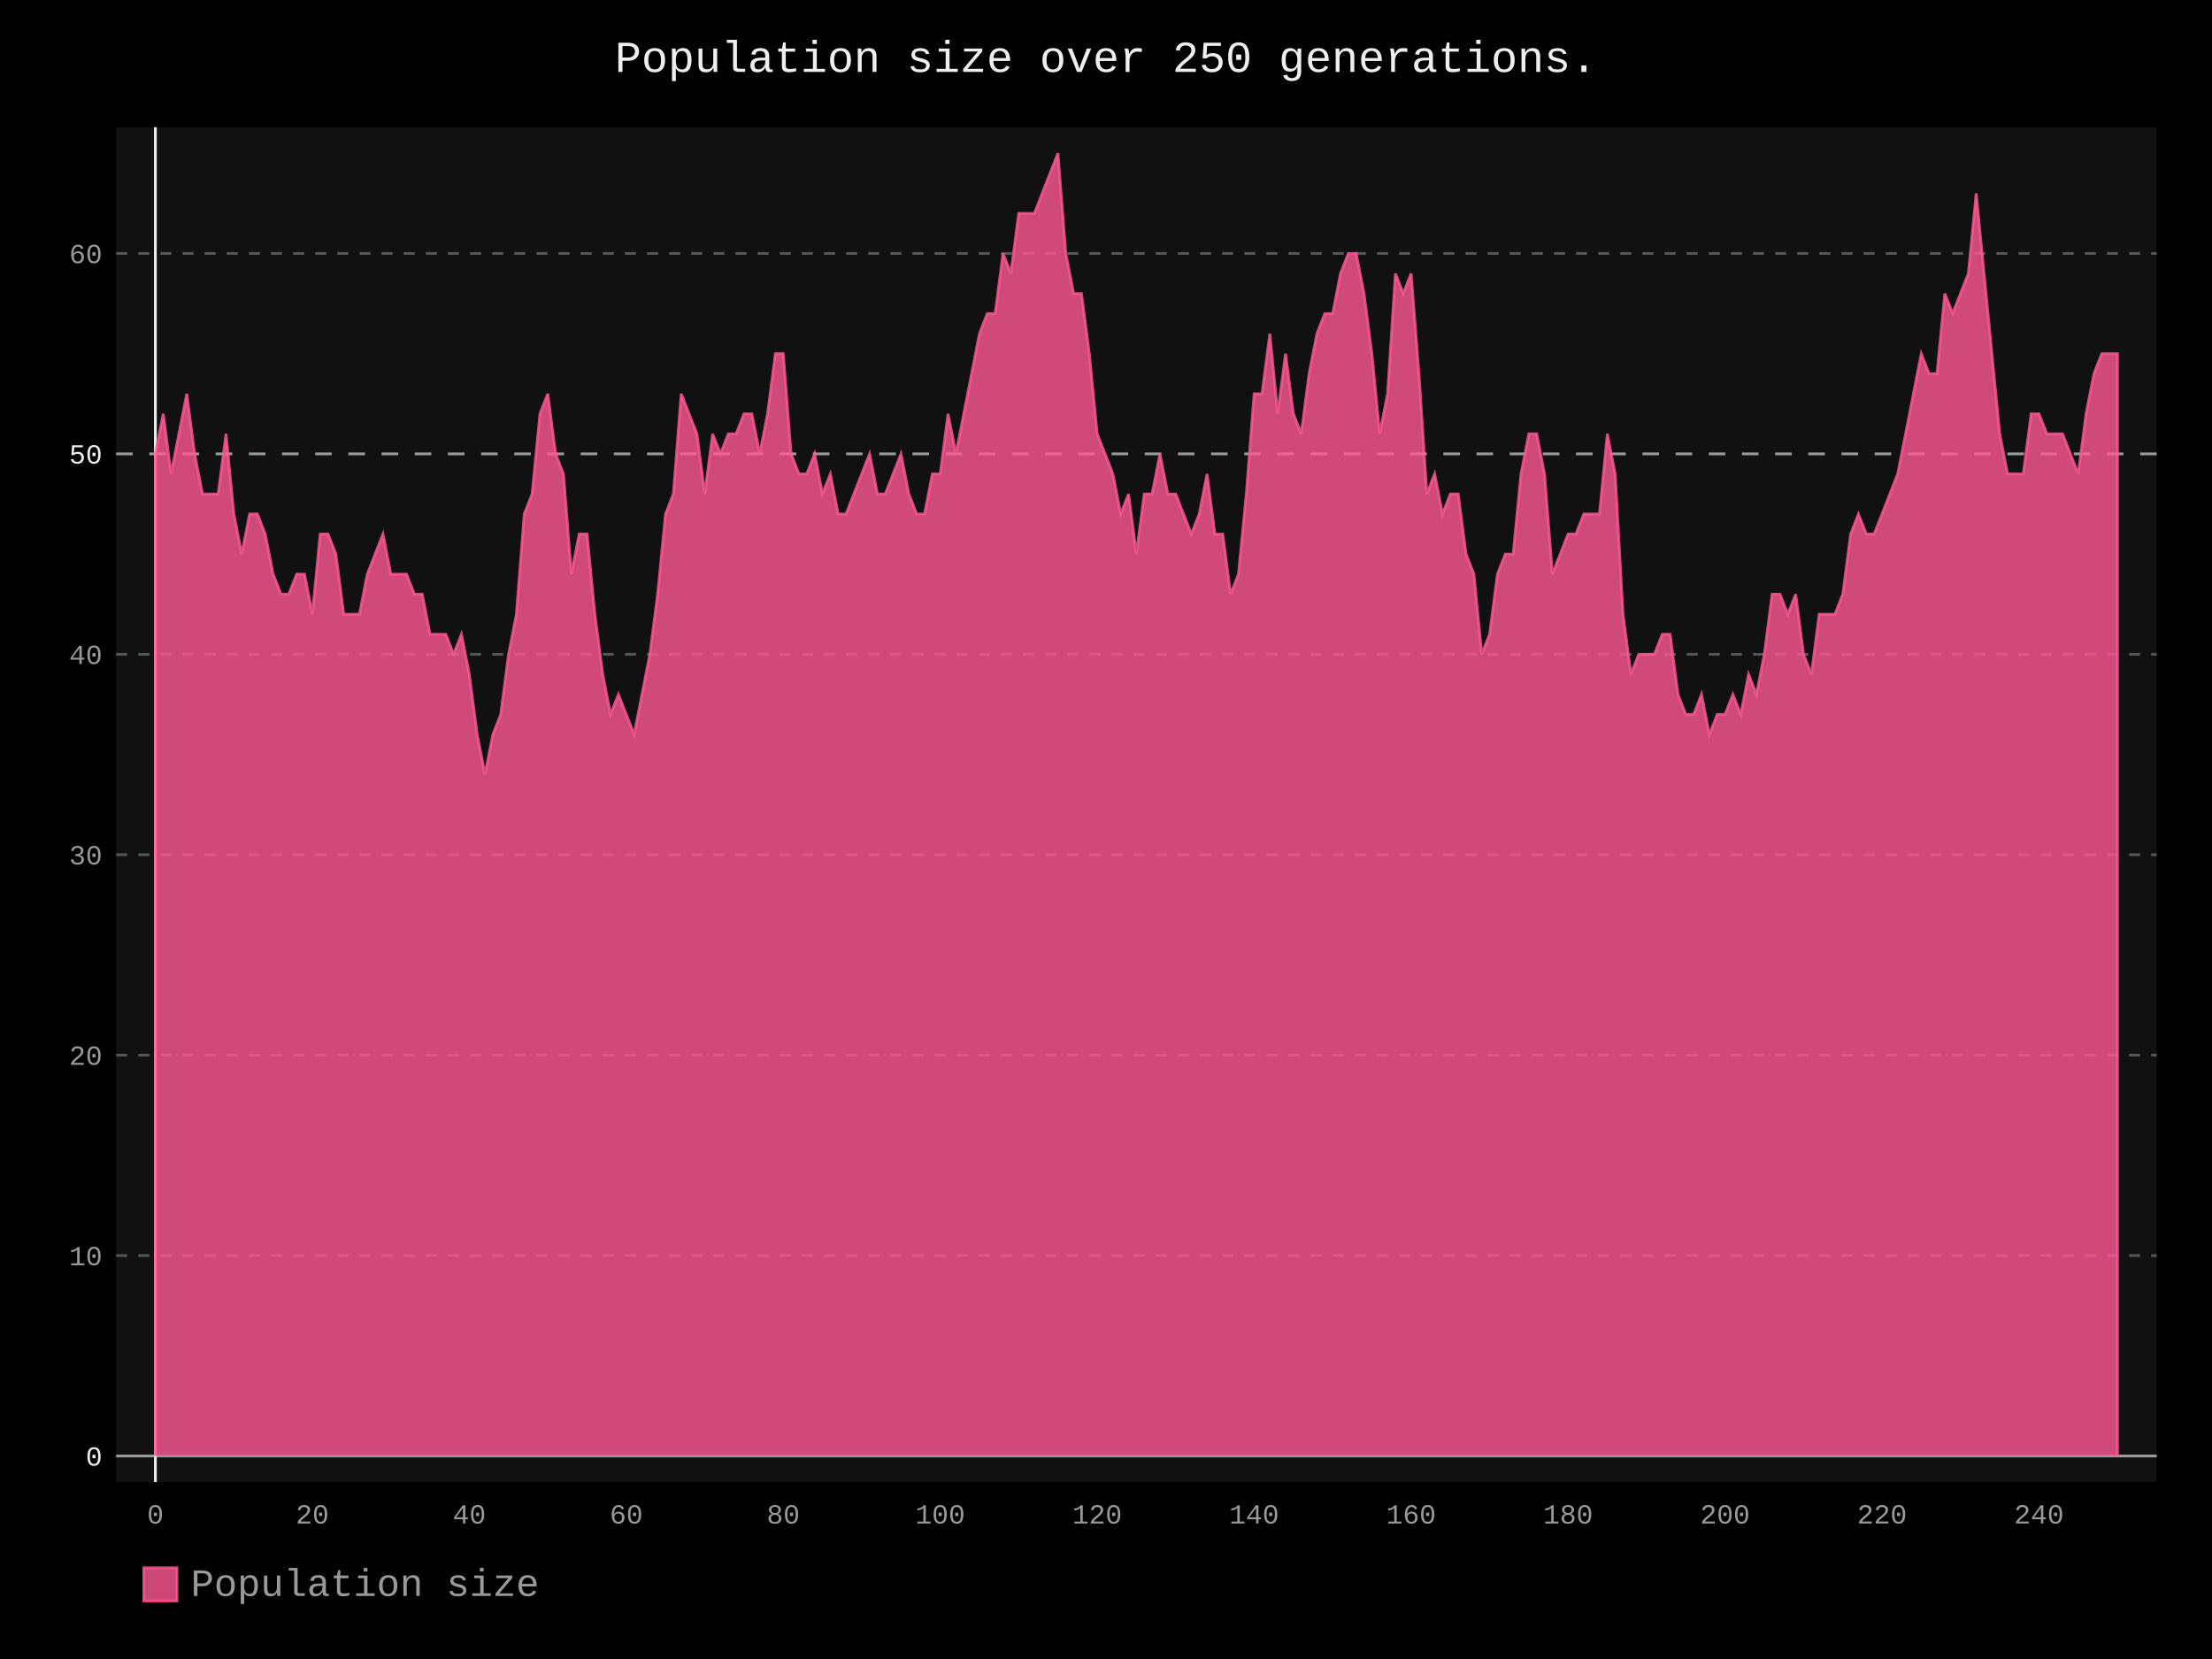
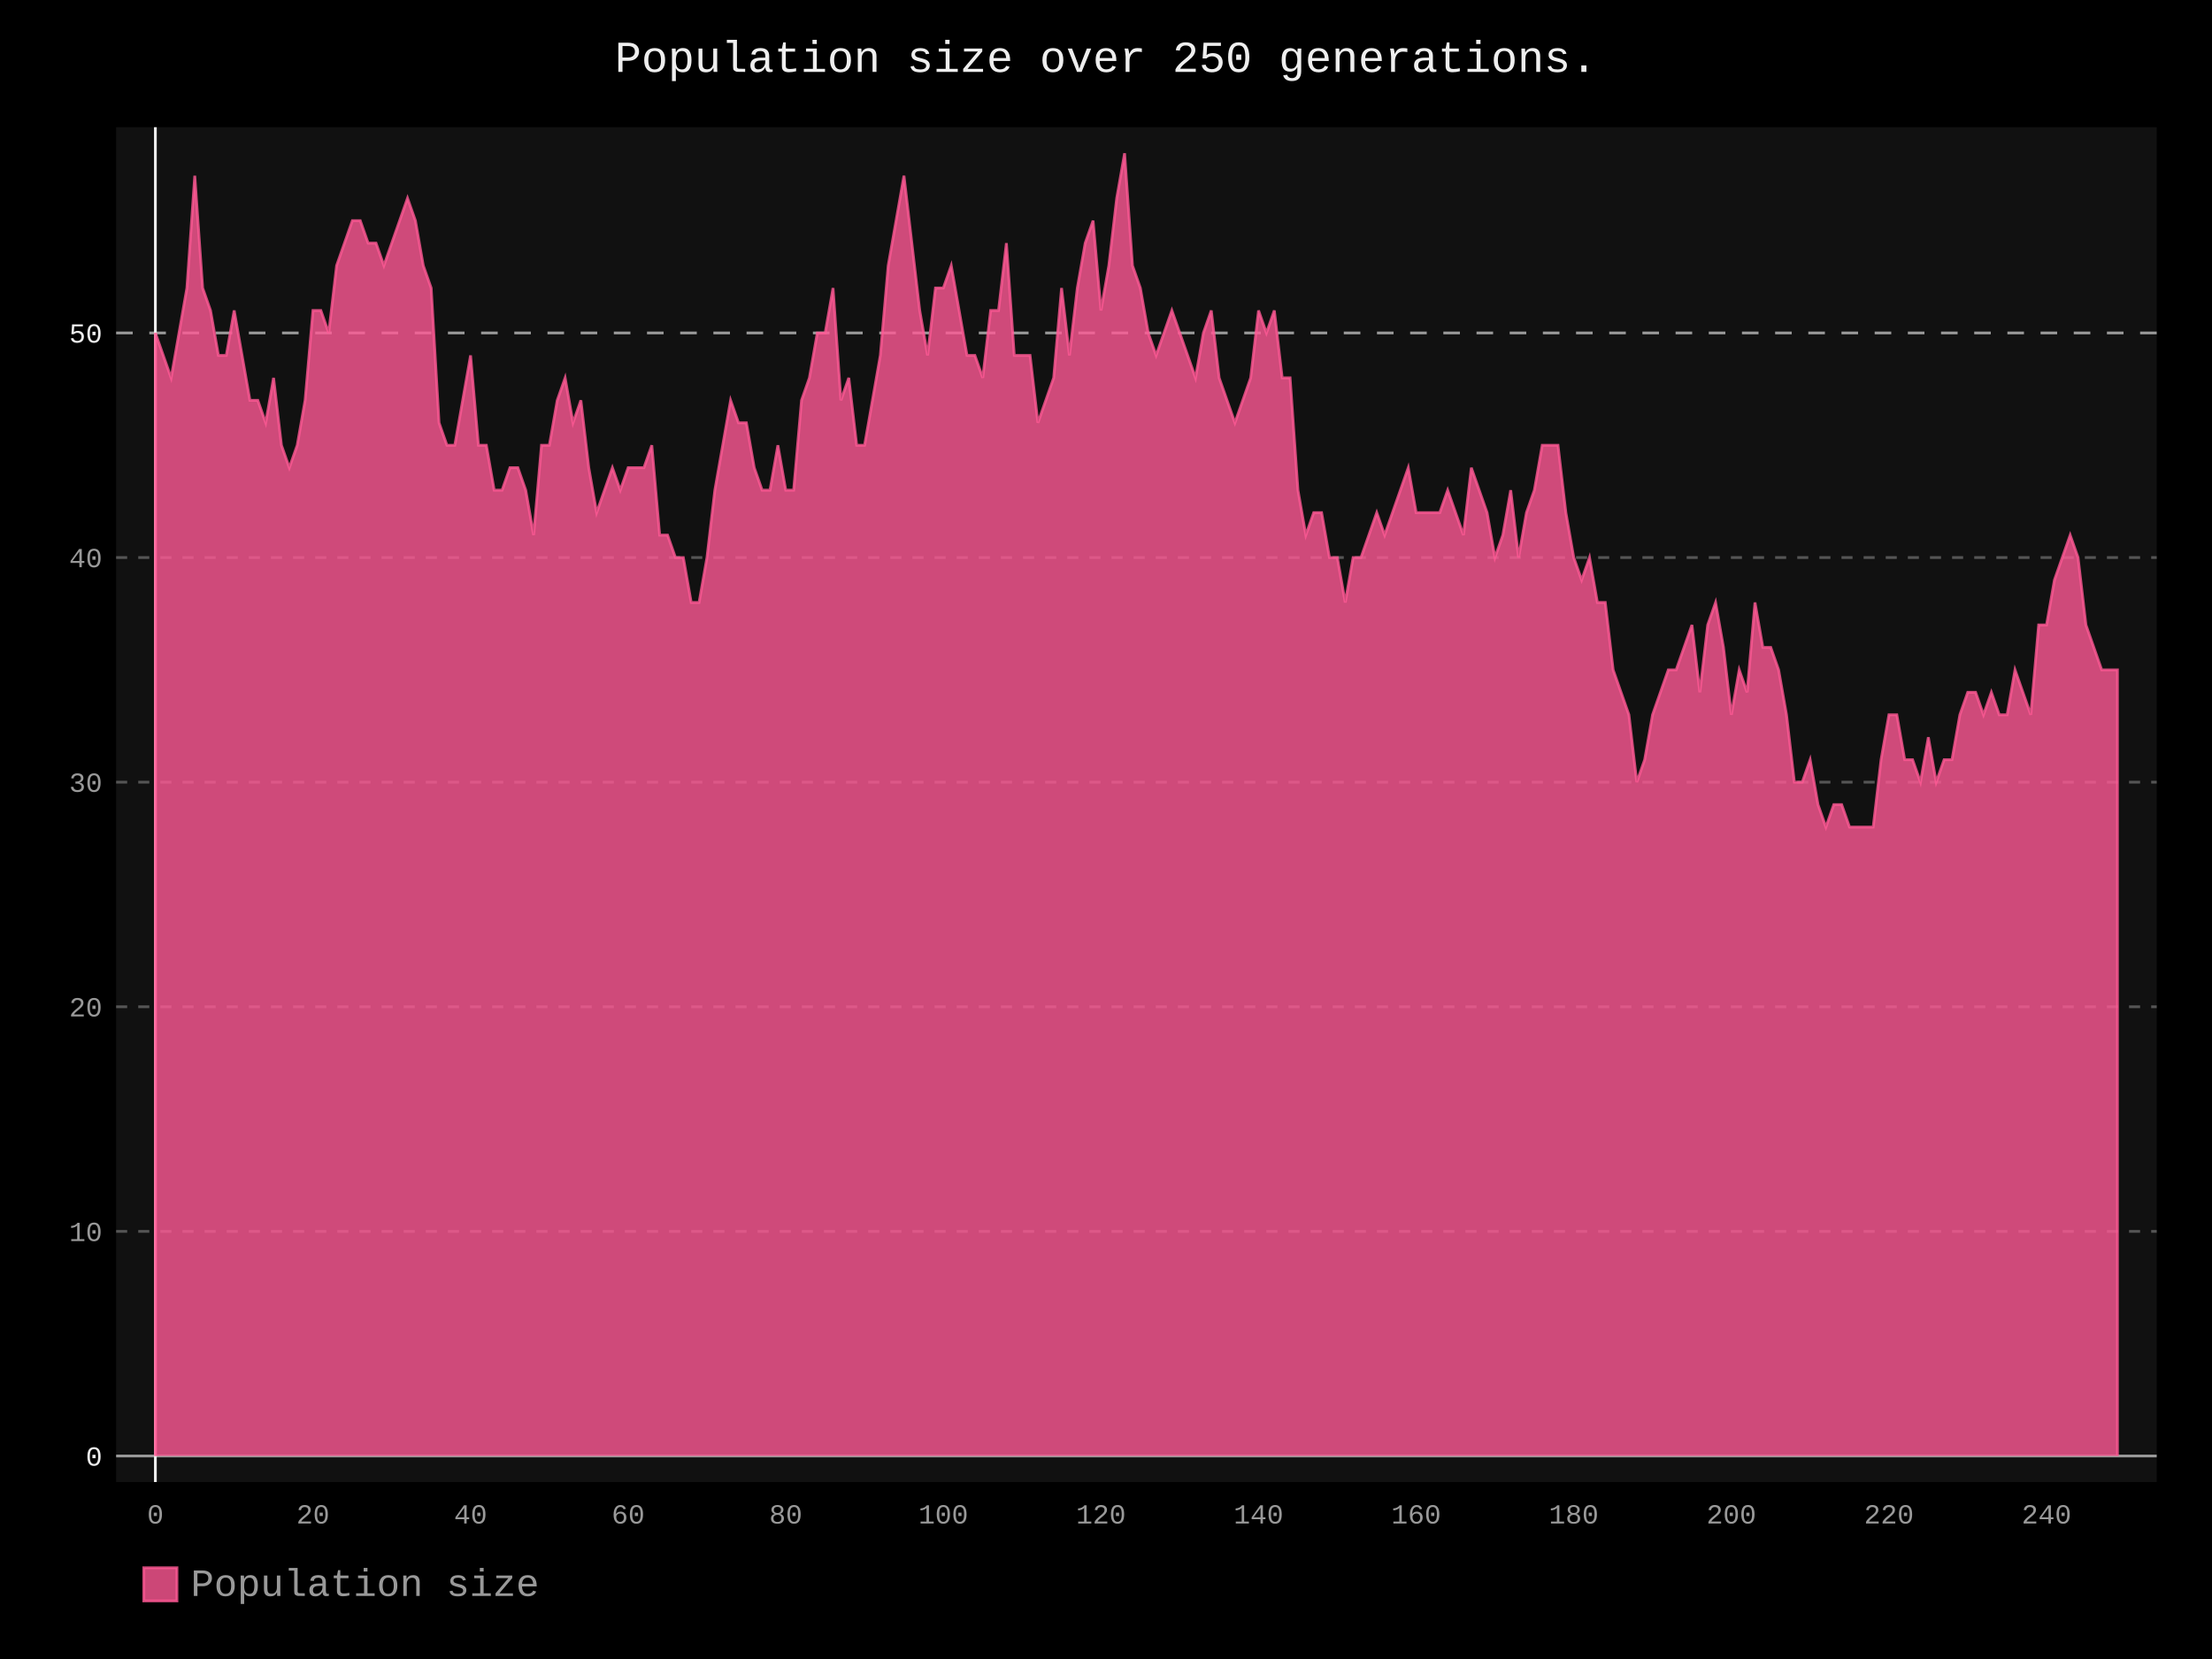
- <svg xmlns="http://www.w3.org/2000/svg" id="chart-50246774-5f02-4033-bdca-f6b103deff8c" class="pygal-chart" viewBox="0 0 800 600">
+ <svg xmlns="http://www.w3.org/2000/svg" id="chart-e65189ae-32a2-4cef-a40c-bacf47bef332" class="pygal-chart" viewBox="0 0 800 600">
  <defs>
-     <style type="text/css">#chart-50246774-5f02-4033-bdca-f6b103deff8c{-webkit-user-select:none;-webkit-font-smoothing:antialiased;font-family:Consolas,"Liberation Mono",Menlo,Courier,monospace}#chart-50246774-5f02-4033-bdca-f6b103deff8c .title{font-family:Consolas,"Liberation Mono",Menlo,Courier,monospace;font-size:16px}#chart-50246774-5f02-4033-bdca-f6b103deff8c .legends .legend text{font-family:Consolas,"Liberation Mono",Menlo,Courier,monospace;font-size:14px}#chart-50246774-5f02-4033-bdca-f6b103deff8c .axis text{font-family:Consolas,"Liberation Mono",Menlo,Courier,monospace;font-size:10px}#chart-50246774-5f02-4033-bdca-f6b103deff8c .axis text.major{font-family:Consolas,"Liberation Mono",Menlo,Courier,monospace;font-size:10px}#chart-50246774-5f02-4033-bdca-f6b103deff8c .text-overlay text.value{font-family:Consolas,"Liberation Mono",Menlo,Courier,monospace;font-size:16px}#chart-50246774-5f02-4033-bdca-f6b103deff8c .text-overlay text.label{font-family:Consolas,"Liberation Mono",Menlo,Courier,monospace;font-size:10px}#chart-50246774-5f02-4033-bdca-f6b103deff8c .tooltip{font-family:Consolas,"Liberation Mono",Menlo,Courier,monospace;font-size:14px}#chart-50246774-5f02-4033-bdca-f6b103deff8c text.no_data{font-family:Consolas,"Liberation Mono",Menlo,Courier,monospace;font-size:64px}
- #chart-50246774-5f02-4033-bdca-f6b103deff8c{background-color:black}#chart-50246774-5f02-4033-bdca-f6b103deff8c path,#chart-50246774-5f02-4033-bdca-f6b103deff8c line,#chart-50246774-5f02-4033-bdca-f6b103deff8c rect,#chart-50246774-5f02-4033-bdca-f6b103deff8c circle{-webkit-transition:250ms;-moz-transition:250ms;transition:250ms}#chart-50246774-5f02-4033-bdca-f6b103deff8c .graph &gt; .background{fill:black}#chart-50246774-5f02-4033-bdca-f6b103deff8c .plot &gt; .background{fill:#111}#chart-50246774-5f02-4033-bdca-f6b103deff8c .graph{fill:#999}#chart-50246774-5f02-4033-bdca-f6b103deff8c text.no_data{fill:#eee}#chart-50246774-5f02-4033-bdca-f6b103deff8c .title{fill:#eee}#chart-50246774-5f02-4033-bdca-f6b103deff8c .legends .legend text{fill:#999}#chart-50246774-5f02-4033-bdca-f6b103deff8c .legends .legend:hover text{fill:#eee}#chart-50246774-5f02-4033-bdca-f6b103deff8c .axis .line{stroke:#eee}#chart-50246774-5f02-4033-bdca-f6b103deff8c .axis .guide.line{stroke:#555}#chart-50246774-5f02-4033-bdca-f6b103deff8c .axis .major.line{stroke:#999}#chart-50246774-5f02-4033-bdca-f6b103deff8c .axis text.major{fill:#eee}#chart-50246774-5f02-4033-bdca-f6b103deff8c .axis.y .guides:hover .guide.line,#chart-50246774-5f02-4033-bdca-f6b103deff8c .line-graph .axis.x .guides:hover .guide.line,#chart-50246774-5f02-4033-bdca-f6b103deff8c .stackedline-graph .axis.x .guides:hover .guide.line,#chart-50246774-5f02-4033-bdca-f6b103deff8c .xy-graph .axis.x .guides:hover .guide.line{stroke:#eee}#chart-50246774-5f02-4033-bdca-f6b103deff8c .axis .guides:hover text{fill:#eee}#chart-50246774-5f02-4033-bdca-f6b103deff8c .reactive{fill-opacity:.8;stroke-opacity:.8}#chart-50246774-5f02-4033-bdca-f6b103deff8c .ci{stroke:#999}#chart-50246774-5f02-4033-bdca-f6b103deff8c .reactive.active,#chart-50246774-5f02-4033-bdca-f6b103deff8c .active .reactive{fill-opacity:.4;stroke-opacity:.9;stroke-width:4}#chart-50246774-5f02-4033-bdca-f6b103deff8c .ci .reactive.active{stroke-width:1.5}#chart-50246774-5f02-4033-bdca-f6b103deff8c .series text{fill:#eee}#chart-50246774-5f02-4033-bdca-f6b103deff8c .tooltip rect{fill:#111;stroke:#eee;-webkit-transition:opacity 250ms;-moz-transition:opacity 250ms;transition:opacity 250ms}#chart-50246774-5f02-4033-bdca-f6b103deff8c .tooltip .label{fill:#999}#chart-50246774-5f02-4033-bdca-f6b103deff8c .tooltip .label{fill:#999}#chart-50246774-5f02-4033-bdca-f6b103deff8c .tooltip .legend{font-size:.8em;fill:#555}#chart-50246774-5f02-4033-bdca-f6b103deff8c .tooltip .x_label{font-size:.6em;fill:#eee}#chart-50246774-5f02-4033-bdca-f6b103deff8c .tooltip .xlink{font-size:.5em;text-decoration:underline}#chart-50246774-5f02-4033-bdca-f6b103deff8c .tooltip .value{font-size:1.5em}#chart-50246774-5f02-4033-bdca-f6b103deff8c .bound{font-size:.5em}#chart-50246774-5f02-4033-bdca-f6b103deff8c .max-value{font-size:.75em;fill:#555}#chart-50246774-5f02-4033-bdca-f6b103deff8c .map-element{fill:#111;stroke:#555 !important}#chart-50246774-5f02-4033-bdca-f6b103deff8c .map-element .reactive{fill-opacity:inherit;stroke-opacity:inherit}#chart-50246774-5f02-4033-bdca-f6b103deff8c .color-0,#chart-50246774-5f02-4033-bdca-f6b103deff8c .color-0 a:visited{stroke:#ff5995;fill:#ff5995}#chart-50246774-5f02-4033-bdca-f6b103deff8c .text-overlay .color-0 text{fill:black}
- #chart-50246774-5f02-4033-bdca-f6b103deff8c text.no_data{text-anchor:middle}#chart-50246774-5f02-4033-bdca-f6b103deff8c .guide.line{fill:none}#chart-50246774-5f02-4033-bdca-f6b103deff8c .centered{text-anchor:middle}#chart-50246774-5f02-4033-bdca-f6b103deff8c .title{text-anchor:middle}#chart-50246774-5f02-4033-bdca-f6b103deff8c .legends .legend text{fill-opacity:1}#chart-50246774-5f02-4033-bdca-f6b103deff8c .axis.x text{text-anchor:middle}#chart-50246774-5f02-4033-bdca-f6b103deff8c .axis.x:not(.web) text[transform]{text-anchor:start}#chart-50246774-5f02-4033-bdca-f6b103deff8c .axis.x:not(.web) text[transform].backwards{text-anchor:end}#chart-50246774-5f02-4033-bdca-f6b103deff8c .axis.y text{text-anchor:end}#chart-50246774-5f02-4033-bdca-f6b103deff8c .axis.y text[transform].backwards{text-anchor:start}#chart-50246774-5f02-4033-bdca-f6b103deff8c .axis.y2 text{text-anchor:start}#chart-50246774-5f02-4033-bdca-f6b103deff8c .axis.y2 text[transform].backwards{text-anchor:end}#chart-50246774-5f02-4033-bdca-f6b103deff8c .axis .guide.line{stroke-dasharray:4,4}#chart-50246774-5f02-4033-bdca-f6b103deff8c .axis .major.guide.line{stroke-dasharray:6,6}#chart-50246774-5f02-4033-bdca-f6b103deff8c .horizontal .axis.y .guide.line,#chart-50246774-5f02-4033-bdca-f6b103deff8c .horizontal .axis.y2 .guide.line,#chart-50246774-5f02-4033-bdca-f6b103deff8c .vertical .axis.x .guide.line{opacity:0}#chart-50246774-5f02-4033-bdca-f6b103deff8c .horizontal .axis.always_show .guide.line,#chart-50246774-5f02-4033-bdca-f6b103deff8c .vertical .axis.always_show .guide.line{opacity:1 !important}#chart-50246774-5f02-4033-bdca-f6b103deff8c .axis.y .guides:hover .guide.line,#chart-50246774-5f02-4033-bdca-f6b103deff8c .axis.y2 .guides:hover .guide.line,#chart-50246774-5f02-4033-bdca-f6b103deff8c .axis.x .guides:hover .guide.line{opacity:1}#chart-50246774-5f02-4033-bdca-f6b103deff8c .axis .guides:hover text{opacity:1}#chart-50246774-5f02-4033-bdca-f6b103deff8c .nofill{fill:none}#chart-50246774-5f02-4033-bdca-f6b103deff8c .subtle-fill{fill-opacity:.2}#chart-50246774-5f02-4033-bdca-f6b103deff8c .dot{stroke-width:1px;fill-opacity:1}#chart-50246774-5f02-4033-bdca-f6b103deff8c .dot.active{stroke-width:5px}#chart-50246774-5f02-4033-bdca-f6b103deff8c .dot.negative{fill:transparent}#chart-50246774-5f02-4033-bdca-f6b103deff8c text,#chart-50246774-5f02-4033-bdca-f6b103deff8c tspan{stroke:none !important}#chart-50246774-5f02-4033-bdca-f6b103deff8c .series text.active{opacity:1}#chart-50246774-5f02-4033-bdca-f6b103deff8c .tooltip rect{fill-opacity:.95;stroke-width:.5}#chart-50246774-5f02-4033-bdca-f6b103deff8c .tooltip text{fill-opacity:1}#chart-50246774-5f02-4033-bdca-f6b103deff8c .showable{visibility:hidden}#chart-50246774-5f02-4033-bdca-f6b103deff8c .showable.shown{visibility:visible}#chart-50246774-5f02-4033-bdca-f6b103deff8c .gauge-background{fill:rgba(229,229,229,1);stroke:none}#chart-50246774-5f02-4033-bdca-f6b103deff8c .bg-lines{stroke:black;stroke-width:2px}</style>
+     <style type="text/css">#chart-e65189ae-32a2-4cef-a40c-bacf47bef332{-webkit-user-select:none;-webkit-font-smoothing:antialiased;font-family:Consolas,"Liberation Mono",Menlo,Courier,monospace}#chart-e65189ae-32a2-4cef-a40c-bacf47bef332 .title{font-family:Consolas,"Liberation Mono",Menlo,Courier,monospace;font-size:16px}#chart-e65189ae-32a2-4cef-a40c-bacf47bef332 .legends .legend text{font-family:Consolas,"Liberation Mono",Menlo,Courier,monospace;font-size:14px}#chart-e65189ae-32a2-4cef-a40c-bacf47bef332 .axis text{font-family:Consolas,"Liberation Mono",Menlo,Courier,monospace;font-size:10px}#chart-e65189ae-32a2-4cef-a40c-bacf47bef332 .axis text.major{font-family:Consolas,"Liberation Mono",Menlo,Courier,monospace;font-size:10px}#chart-e65189ae-32a2-4cef-a40c-bacf47bef332 .text-overlay text.value{font-family:Consolas,"Liberation Mono",Menlo,Courier,monospace;font-size:16px}#chart-e65189ae-32a2-4cef-a40c-bacf47bef332 .text-overlay text.label{font-family:Consolas,"Liberation Mono",Menlo,Courier,monospace;font-size:10px}#chart-e65189ae-32a2-4cef-a40c-bacf47bef332 .tooltip{font-family:Consolas,"Liberation Mono",Menlo,Courier,monospace;font-size:14px}#chart-e65189ae-32a2-4cef-a40c-bacf47bef332 text.no_data{font-family:Consolas,"Liberation Mono",Menlo,Courier,monospace;font-size:64px}
+ #chart-e65189ae-32a2-4cef-a40c-bacf47bef332{background-color:black}#chart-e65189ae-32a2-4cef-a40c-bacf47bef332 path,#chart-e65189ae-32a2-4cef-a40c-bacf47bef332 line,#chart-e65189ae-32a2-4cef-a40c-bacf47bef332 rect,#chart-e65189ae-32a2-4cef-a40c-bacf47bef332 circle{-webkit-transition:250ms;-moz-transition:250ms;transition:250ms}#chart-e65189ae-32a2-4cef-a40c-bacf47bef332 .graph &gt; .background{fill:black}#chart-e65189ae-32a2-4cef-a40c-bacf47bef332 .plot &gt; .background{fill:#111}#chart-e65189ae-32a2-4cef-a40c-bacf47bef332 .graph{fill:#999}#chart-e65189ae-32a2-4cef-a40c-bacf47bef332 text.no_data{fill:#eee}#chart-e65189ae-32a2-4cef-a40c-bacf47bef332 .title{fill:#eee}#chart-e65189ae-32a2-4cef-a40c-bacf47bef332 .legends .legend text{fill:#999}#chart-e65189ae-32a2-4cef-a40c-bacf47bef332 .legends .legend:hover text{fill:#eee}#chart-e65189ae-32a2-4cef-a40c-bacf47bef332 .axis .line{stroke:#eee}#chart-e65189ae-32a2-4cef-a40c-bacf47bef332 .axis .guide.line{stroke:#555}#chart-e65189ae-32a2-4cef-a40c-bacf47bef332 .axis .major.line{stroke:#999}#chart-e65189ae-32a2-4cef-a40c-bacf47bef332 .axis text.major{fill:#eee}#chart-e65189ae-32a2-4cef-a40c-bacf47bef332 .axis.y .guides:hover .guide.line,#chart-e65189ae-32a2-4cef-a40c-bacf47bef332 .line-graph .axis.x .guides:hover .guide.line,#chart-e65189ae-32a2-4cef-a40c-bacf47bef332 .stackedline-graph .axis.x .guides:hover .guide.line,#chart-e65189ae-32a2-4cef-a40c-bacf47bef332 .xy-graph .axis.x .guides:hover .guide.line{stroke:#eee}#chart-e65189ae-32a2-4cef-a40c-bacf47bef332 .axis .guides:hover text{fill:#eee}#chart-e65189ae-32a2-4cef-a40c-bacf47bef332 .reactive{fill-opacity:.8;stroke-opacity:.8}#chart-e65189ae-32a2-4cef-a40c-bacf47bef332 .ci{stroke:#999}#chart-e65189ae-32a2-4cef-a40c-bacf47bef332 .reactive.active,#chart-e65189ae-32a2-4cef-a40c-bacf47bef332 .active .reactive{fill-opacity:.4;stroke-opacity:.9;stroke-width:4}#chart-e65189ae-32a2-4cef-a40c-bacf47bef332 .ci .reactive.active{stroke-width:1.5}#chart-e65189ae-32a2-4cef-a40c-bacf47bef332 .series text{fill:#eee}#chart-e65189ae-32a2-4cef-a40c-bacf47bef332 .tooltip rect{fill:#111;stroke:#eee;-webkit-transition:opacity 250ms;-moz-transition:opacity 250ms;transition:opacity 250ms}#chart-e65189ae-32a2-4cef-a40c-bacf47bef332 .tooltip .label{fill:#999}#chart-e65189ae-32a2-4cef-a40c-bacf47bef332 .tooltip .label{fill:#999}#chart-e65189ae-32a2-4cef-a40c-bacf47bef332 .tooltip .legend{font-size:.8em;fill:#555}#chart-e65189ae-32a2-4cef-a40c-bacf47bef332 .tooltip .x_label{font-size:.6em;fill:#eee}#chart-e65189ae-32a2-4cef-a40c-bacf47bef332 .tooltip .xlink{font-size:.5em;text-decoration:underline}#chart-e65189ae-32a2-4cef-a40c-bacf47bef332 .tooltip .value{font-size:1.5em}#chart-e65189ae-32a2-4cef-a40c-bacf47bef332 .bound{font-size:.5em}#chart-e65189ae-32a2-4cef-a40c-bacf47bef332 .max-value{font-size:.75em;fill:#555}#chart-e65189ae-32a2-4cef-a40c-bacf47bef332 .map-element{fill:#111;stroke:#555 !important}#chart-e65189ae-32a2-4cef-a40c-bacf47bef332 .map-element .reactive{fill-opacity:inherit;stroke-opacity:inherit}#chart-e65189ae-32a2-4cef-a40c-bacf47bef332 .color-0,#chart-e65189ae-32a2-4cef-a40c-bacf47bef332 .color-0 a:visited{stroke:#ff5995;fill:#ff5995}#chart-e65189ae-32a2-4cef-a40c-bacf47bef332 .text-overlay .color-0 text{fill:black}
+ #chart-e65189ae-32a2-4cef-a40c-bacf47bef332 text.no_data{text-anchor:middle}#chart-e65189ae-32a2-4cef-a40c-bacf47bef332 .guide.line{fill:none}#chart-e65189ae-32a2-4cef-a40c-bacf47bef332 .centered{text-anchor:middle}#chart-e65189ae-32a2-4cef-a40c-bacf47bef332 .title{text-anchor:middle}#chart-e65189ae-32a2-4cef-a40c-bacf47bef332 .legends .legend text{fill-opacity:1}#chart-e65189ae-32a2-4cef-a40c-bacf47bef332 .axis.x text{text-anchor:middle}#chart-e65189ae-32a2-4cef-a40c-bacf47bef332 .axis.x:not(.web) text[transform]{text-anchor:start}#chart-e65189ae-32a2-4cef-a40c-bacf47bef332 .axis.x:not(.web) text[transform].backwards{text-anchor:end}#chart-e65189ae-32a2-4cef-a40c-bacf47bef332 .axis.y text{text-anchor:end}#chart-e65189ae-32a2-4cef-a40c-bacf47bef332 .axis.y text[transform].backwards{text-anchor:start}#chart-e65189ae-32a2-4cef-a40c-bacf47bef332 .axis.y2 text{text-anchor:start}#chart-e65189ae-32a2-4cef-a40c-bacf47bef332 .axis.y2 text[transform].backwards{text-anchor:end}#chart-e65189ae-32a2-4cef-a40c-bacf47bef332 .axis .guide.line{stroke-dasharray:4,4}#chart-e65189ae-32a2-4cef-a40c-bacf47bef332 .axis .major.guide.line{stroke-dasharray:6,6}#chart-e65189ae-32a2-4cef-a40c-bacf47bef332 .horizontal .axis.y .guide.line,#chart-e65189ae-32a2-4cef-a40c-bacf47bef332 .horizontal .axis.y2 .guide.line,#chart-e65189ae-32a2-4cef-a40c-bacf47bef332 .vertical .axis.x .guide.line{opacity:0}#chart-e65189ae-32a2-4cef-a40c-bacf47bef332 .horizontal .axis.always_show .guide.line,#chart-e65189ae-32a2-4cef-a40c-bacf47bef332 .vertical .axis.always_show .guide.line{opacity:1 !important}#chart-e65189ae-32a2-4cef-a40c-bacf47bef332 .axis.y .guides:hover .guide.line,#chart-e65189ae-32a2-4cef-a40c-bacf47bef332 .axis.y2 .guides:hover .guide.line,#chart-e65189ae-32a2-4cef-a40c-bacf47bef332 .axis.x .guides:hover .guide.line{opacity:1}#chart-e65189ae-32a2-4cef-a40c-bacf47bef332 .axis .guides:hover text{opacity:1}#chart-e65189ae-32a2-4cef-a40c-bacf47bef332 .nofill{fill:none}#chart-e65189ae-32a2-4cef-a40c-bacf47bef332 .subtle-fill{fill-opacity:.2}#chart-e65189ae-32a2-4cef-a40c-bacf47bef332 .dot{stroke-width:1px;fill-opacity:1}#chart-e65189ae-32a2-4cef-a40c-bacf47bef332 .dot.active{stroke-width:5px}#chart-e65189ae-32a2-4cef-a40c-bacf47bef332 .dot.negative{fill:transparent}#chart-e65189ae-32a2-4cef-a40c-bacf47bef332 text,#chart-e65189ae-32a2-4cef-a40c-bacf47bef332 tspan{stroke:none !important}#chart-e65189ae-32a2-4cef-a40c-bacf47bef332 .series text.active{opacity:1}#chart-e65189ae-32a2-4cef-a40c-bacf47bef332 .tooltip rect{fill-opacity:.95;stroke-width:.5}#chart-e65189ae-32a2-4cef-a40c-bacf47bef332 .tooltip text{fill-opacity:1}#chart-e65189ae-32a2-4cef-a40c-bacf47bef332 .showable{visibility:hidden}#chart-e65189ae-32a2-4cef-a40c-bacf47bef332 .showable.shown{visibility:visible}#chart-e65189ae-32a2-4cef-a40c-bacf47bef332 .gauge-background{fill:rgba(229,229,229,1);stroke:none}#chart-e65189ae-32a2-4cef-a40c-bacf47bef332 .bg-lines{stroke:black;stroke-width:2px}</style>
  </defs>
  <g class="graph xy-graph vertical">
    <rect class="background" height="600" width="800" x="0" y="0" />
    <g class="plot" transform="translate(42, 46)">
      <rect class="background" height="490.0" width="738.0" x="0" y="0" />
      <g class="axis y always_show">
        <g class="guides">
          <path class="axis major line" d="M0 480.577 h738" />
          <text class="major" x="-5" y="484.077">0</text>
        </g>
        <g class="guides">
-           <path class="guide line" d="M0 408.092 h738" />
-           <text class="" x="-5" y="411.592">10</text>
+           <path class="guide line" d="M0 399.344 h738" />
+           <text class="" x="-5" y="402.844">10</text>
        </g>
        <g class="guides">
-           <path class="guide line" d="M0 335.607 h738" />
-           <text class="" x="-5" y="339.107">20</text>
+           <path class="guide line" d="M0 318.11 h738" />
+           <text class="" x="-5" y="321.61">20</text>
        </g>
        <g class="guides">
-           <path class="guide line" d="M0 263.121 h738" />
-           <text class="" x="-5" y="266.621">30</text>
+           <path class="guide line" d="M0 236.877 h738" />
+           <text class="" x="-5" y="240.377">30</text>
        </g>
        <g class="guides">
-           <path class="guide line" d="M0 190.636 h738" />
-           <text class="" x="-5" y="194.136">40</text>
+           <path class="guide line" d="M0 155.643 h738" />
+           <text class="" x="-5" y="159.143">40</text>
        </g>
        <g class="guides">
-           <path class="major guide line" d="M0 118.151 h738" />
-           <text class="major" x="-5" y="121.651">50</text>
-         </g>
-         <g class="guides">
-           <path class="guide line" d="M0 45.666 h738" />
-           <text class="" x="-5" y="49.166">60</text>
+           <path class="major guide line" d="M0 74.41 h738" />
+           <text class="major" x="-5" y="77.91">50</text>
        </g>
      </g>
      <g class="axis x">
        <g class="guides">
          <path class="axis line" d="M14.192 0 v490" />
          <text class="" x="14.192" y="505.0">0</text>
        </g>
        <g class="guides">
-           <path class="guide line" d="M70.962 0 v490" />
-           <text class="" x="70.962" y="505.0">20</text>
+           <path class="guide line" d="M71.19 0 v490" />
+           <text class="" x="71.19" y="505.0">20</text>
        </g>
        <g class="guides">
-           <path class="guide line" d="M127.731 0 v490" />
-           <text class="" x="127.731" y="505.0">40</text>
+           <path class="guide line" d="M128.187 0 v490" />
+           <text class="" x="128.187" y="505.0">40</text>
        </g>
        <g class="guides">
-           <path class="guide line" d="M184.5 0 v490" />
-           <text class="" x="184.5" y="505.0">60</text>
+           <path class="guide line" d="M185.184 0 v490" />
+           <text class="" x="185.184" y="505.0">60</text>
        </g>
        <g class="guides">
-           <path class="guide line" d="M241.269 0 v490" />
-           <text class="" x="241.269" y="505.0">80</text>
+           <path class="guide line" d="M242.181 0 v490" />
+           <text class="" x="242.181" y="505.0">80</text>
        </g>
        <g class="guides">
-           <path class="guide line" d="M298.038 0 v490" />
-           <text class="" x="298.038" y="505.0">100</text>
+           <path class="guide line" d="M299.178 0 v490" />
+           <text class="" x="299.178" y="505.0">100</text>
        </g>
        <g class="guides">
-           <path class="guide line" d="M354.808 0 v490" />
-           <text class="" x="354.808" y="505.0">120</text>
+           <path class="guide line" d="M356.176 0 v490" />
+           <text class="" x="356.176" y="505.0">120</text>
        </g>
        <g class="guides">
-           <path class="guide line" d="M411.577 0 v490" />
-           <text class="" x="411.577" y="505.0">140</text>
+           <path class="guide line" d="M413.173 0 v490" />
+           <text class="" x="413.173" y="505.0">140</text>
        </g>
        <g class="guides">
-           <path class="guide line" d="M468.346 0 v490" />
-           <text class="" x="468.346" y="505.0">160</text>
+           <path class="guide line" d="M470.17 0 v490" />
+           <text class="" x="470.17" y="505.0">160</text>
        </g>
        <g class="guides">
-           <path class="guide line" d="M525.115 0 v490" />
-           <text class="" x="525.115" y="505.0">180</text>
+           <path class="guide line" d="M527.167 0 v490" />
+           <text class="" x="527.167" y="505.0">180</text>
        </g>
        <g class="guides">
-           <path class="guide line" d="M581.885 0 v490" />
-           <text class="" x="581.885" y="505.0">200</text>
+           <path class="guide line" d="M584.165 0 v490" />
+           <text class="" x="584.165" y="505.0">200</text>
        </g>
        <g class="guides">
-           <path class="guide line" d="M638.654 0 v490" />
-           <text class="" x="638.654" y="505.0">220</text>
+           <path class="guide line" d="M641.162 0 v490" />
+           <text class="" x="641.162" y="505.0">220</text>
        </g>
        <g class="guides">
-           <path class="guide line" d="M695.423 0 v490" />
-           <text class="" x="695.423" y="505.0">240</text>
+           <path class="guide line" d="M698.159 0 v490" />
+           <text class="" x="698.159" y="505.0">240</text>
        </g>
      </g>
      <g class="series serie-0 color-0">
-         <path class="line reactive" d="M14.192 480.577 L14.192 118.151 17.031 103.654 19.869 125.399 22.708 110.902 25.546 96.405 28.385 118.151 31.223 132.648 34.062 132.648 36.9 132.648 39.738 110.902 42.577 139.896 45.415 154.393 48.254 139.896 51.092 139.896 53.931 147.145 56.769 161.642 59.608 168.891 62.446 168.891 65.285 161.642 68.123 161.642 70.962 176.139 73.8 147.145 76.638 147.145 79.477 154.393 82.315 176.139 85.154 176.139 87.992 176.139 90.831 161.642 93.669 154.393 96.508 147.145 99.346 161.642 102.185 161.642 105.023 161.642 107.862 168.891 110.7 168.891 113.538 183.388 116.377 183.388 119.215 183.388 122.054 190.636 124.892 183.388 127.731 197.885 130.569 219.63 133.408 234.127 136.246 219.63 139.085 212.382 141.923 190.636 144.762 176.139 147.6 139.896 150.438 132.648 153.277 103.654 156.115 96.405 158.954 118.151 161.792 125.399 164.631 161.642 167.469 147.145 170.308 147.145 173.146 176.139 175.985 197.885 178.823 212.382 181.662 205.133 184.5 212.382 187.338 219.63 190.177 205.133 193.015 190.636 195.854 168.891 198.692 139.896 201.531 132.648 204.369 96.405 207.208 103.654 210.046 110.902 212.885 132.648 215.723 110.902 218.562 118.151 221.4 110.902 224.238 110.902 227.077 103.654 229.915 103.654 232.754 118.151 235.592 103.654 238.431 81.908 241.269 81.908 244.108 118.151 246.946 125.399 249.785 125.399 252.623 118.151 255.462 132.648 258.3 125.399 261.138 139.896 263.977 139.896 266.815 132.648 269.654 125.399 272.492 118.151 275.331 132.648 278.169 132.648 281.008 125.399 283.846 118.151 286.685 132.648 289.523 139.896 292.362 139.896 295.2 125.399 298.038 125.399 300.877 103.654 303.715 118.151 306.554 103.654 309.392 89.157 312.231 74.66 315.069 67.411 317.908 67.411 320.746 45.666 323.585 52.914 326.423 31.169 329.262 31.169 332.1 31.169 334.938 23.92 337.777 16.672 340.615 9.423 343.454 45.666 346.292 60.163 349.131 60.163 351.969 81.908 354.808 110.902 357.646 118.151 360.485 125.399 363.323 139.896 366.162 132.648 369 154.393 371.838 132.648 374.677 132.648 377.515 118.151 380.354 132.648 383.192 132.648 386.031 139.896 388.869 147.145 391.708 139.896 394.546 125.399 397.385 147.145 400.223 147.145 403.062 168.891 405.9 161.642 408.738 132.648 411.577 96.405 414.415 96.405 417.254 74.66 420.092 103.654 422.931 81.908 425.769 103.654 428.608 110.902 431.446 89.157 434.285 74.66 437.123 67.411 439.962 67.411 442.8 52.914 445.638 45.666 448.477 45.666 451.315 60.163 454.154 81.908 456.992 110.902 459.831 96.405 462.669 52.914 465.508 60.163 468.346 52.914 471.185 89.157 474.023 132.648 476.862 125.399 479.7 139.896 482.538 132.648 485.377 132.648 488.215 154.393 491.054 161.642 493.892 190.636 496.731 183.388 499.569 161.642 502.408 154.393 505.246 154.393 508.085 125.399 510.923 110.902 513.762 110.902 516.6 125.399 519.438 161.642 522.277 154.393 525.115 147.145 527.954 147.145 530.792 139.896 533.631 139.896 536.469 139.896 539.308 110.902 542.146 125.399 544.985 176.139 547.823 197.885 550.662 190.636 553.5 190.636 556.338 190.636 559.177 183.388 562.015 183.388 564.854 205.133 567.692 212.382 570.531 212.382 573.369 205.133 576.208 219.63 579.046 212.382 581.885 212.382 584.723 205.133 587.562 212.382 590.4 197.885 593.238 205.133 596.077 190.636 598.915 168.891 601.754 168.891 604.592 176.139 607.431 168.891 610.269 190.636 613.108 197.885 615.946 176.139 618.785 176.139 621.623 176.139 624.462 168.891 627.3 147.145 630.138 139.896 632.977 147.145 635.815 147.145 638.654 139.896 641.492 132.648 644.331 125.399 647.169 110.902 650.008 96.405 652.846 81.908 655.685 89.157 658.523 89.157 661.362 60.163 664.2 67.411 667.038 60.163 669.877 52.914 672.715 23.92 675.554 52.914 678.392 81.908 681.231 110.902 684.069 125.399 686.908 125.399 689.746 125.399 692.585 103.654 695.423 103.654 698.262 110.902 701.1 110.902 703.938 110.902 706.777 118.151 709.615 125.399 712.454 103.654 715.292 89.157 718.131 81.908 720.969 81.908 723.808 81.908 723.808 480.577" />
+         <path class="line reactive" d="M14.192 480.577 L14.192 74.41 17.042 82.533 19.892 90.656 22.742 74.41 25.592 58.163 28.442 17.546 31.291 58.163 34.141 66.286 36.991 82.533 39.841 82.533 42.691 66.286 45.541 82.533 48.391 98.78 51.24 98.78 54.09 106.903 56.94 90.656 59.79 115.027 62.64 123.15 65.49 115.027 68.34 98.78 71.19 66.286 74.039 66.286 76.889 74.41 79.739 50.04 82.589 41.916 85.439 33.793 88.289 33.793 91.139 41.916 93.988 41.916 96.838 50.04 99.688 41.916 102.538 33.793 105.388 25.67 108.238 33.793 111.088 50.04 113.937 58.163 116.787 106.903 119.637 115.027 122.487 115.027 125.337 98.78 128.187 82.533 131.037 115.027 133.886 115.027 136.736 131.273 139.586 131.273 142.436 123.15 145.286 123.15 148.136 131.273 150.986 147.52 153.835 115.027 156.685 115.027 159.535 98.78 162.385 90.656 165.235 106.903 168.085 98.78 170.935 123.15 173.785 139.397 176.634 131.273 179.484 123.15 182.334 131.273 185.184 123.15 188.034 123.15 190.884 123.15 193.734 115.027 196.583 147.52 199.433 147.52 202.283 155.643 205.133 155.643 207.983 171.89 210.833 171.89 213.683 155.643 216.532 131.273 219.382 115.027 222.232 98.78 225.082 106.903 227.932 106.903 230.782 123.15 233.632 131.273 236.481 131.273 239.331 115.027 242.181 131.273 245.031 131.273 247.881 98.78 250.731 90.656 253.581 74.41 256.43 74.41 259.28 58.163 262.13 98.78 264.98 90.656 267.83 115.027 270.68 115.027 273.53 98.78 276.38 82.533 279.229 50.04 282.079 33.793 284.929 17.546 287.779 41.916 290.629 66.286 293.479 82.533 296.329 58.163 299.178 58.163 302.028 50.04 304.878 66.286 307.728 82.533 310.578 82.533 313.428 90.656 316.278 66.286 319.127 66.286 321.977 41.916 324.827 82.533 327.677 82.533 330.527 82.533 333.377 106.903 336.227 98.78 339.076 90.656 341.926 58.163 344.776 82.533 347.626 58.163 350.476 41.916 353.326 33.793 356.176 66.286 359.025 50.04 361.875 25.67 364.725 9.423 367.575 50.04 370.425 58.163 373.275 74.41 376.125 82.533 378.975 74.41 381.824 66.286 384.674 74.41 387.524 82.533 390.374 90.656 393.224 74.41 396.074 66.286 398.924 90.656 401.773 98.78 404.623 106.903 407.473 98.78 410.323 90.656 413.173 66.286 416.023 74.41 418.873 66.286 421.722 90.656 424.572 90.656 427.422 131.273 430.272 147.52 433.122 139.397 435.972 139.397 438.822 155.643 441.671 155.643 444.521 171.89 447.371 155.643 450.221 155.643 453.071 147.52 455.921 139.397 458.771 147.52 461.62 139.397 464.47 131.273 467.32 123.15 470.17 139.397 473.02 139.397 475.87 139.397 478.72 139.397 481.57 131.273 484.419 139.397 487.269 147.52 490.119 123.15 492.969 131.273 495.819 139.397 498.669 155.643 501.519 147.52 504.368 131.273 507.218 155.643 510.068 139.397 512.918 131.273 515.768 115.027 518.618 115.027 521.468 115.027 524.317 139.397 527.167 155.643 530.017 163.767 532.867 155.643 535.717 171.89 538.567 171.89 541.417 196.26 544.266 204.383 547.116 212.507 549.966 236.877 552.816 228.753 555.666 212.507 558.516 204.383 561.366 196.26 564.215 196.26 567.065 188.137 569.915 180.013 572.765 204.383 575.615 180.013 578.465 171.89 581.315 188.137 584.165 212.507 587.014 196.26 589.864 204.383 592.714 171.89 595.564 188.137 598.414 188.137 601.264 196.26 604.114 212.507 606.963 236.877 609.813 236.877 612.663 228.753 615.513 245 618.363 253.123 621.213 245 624.063 245 626.912 253.123 629.762 253.123 632.612 253.123 635.462 253.123 638.312 228.753 641.162 212.507 644.012 212.507 646.861 228.753 649.711 228.753 652.561 236.877 655.411 220.63 658.261 236.877 661.111 228.753 663.961 228.753 666.81 212.507 669.66 204.383 672.51 204.383 675.36 212.507 678.21 204.383 681.06 212.507 683.91 212.507 686.76 196.26 689.609 204.383 692.459 212.507 695.309 180.013 698.159 180.013 701.009 163.767 703.859 155.643 706.709 147.52 709.558 155.643 712.408 180.013 715.258 188.137 718.108 196.26 720.958 196.26 723.808 196.26 723.808 480.577" />
      </g>
    </g>
    <g class="titles">
      <text class="title plot_title" x="400.0" y="26">Population size over  250 generations.</text>
    </g>
    <g class="plot overlay" transform="translate(42, 46)">
      <g class="series serie-0 color-0" />
    </g>
    <g class="plot text-overlay" transform="translate(42, 46)">
      <g class="series serie-0 color-0" />
    </g>
    <g class="plot tooltip-overlay" transform="translate(42, 46)">
      <g class="tooltip" style="opacity: 0" transform="translate(0 0)">
        <rect class="tooltip-box" height="0" rx="0" ry="0" width="0" />
        <g class="text" />
      </g>
    </g>
    <g class="legends" transform="translate(52, 566)">
      <g class="legend reactive activate-serie" id="activate-serie-0">
        <rect class="color-0 reactive" height="12" width="12" x="0.0" y="1.0" />
        <text x="17.0" y="11.2">Population size</text>
      </g>
    </g>
  </g>
</svg>
